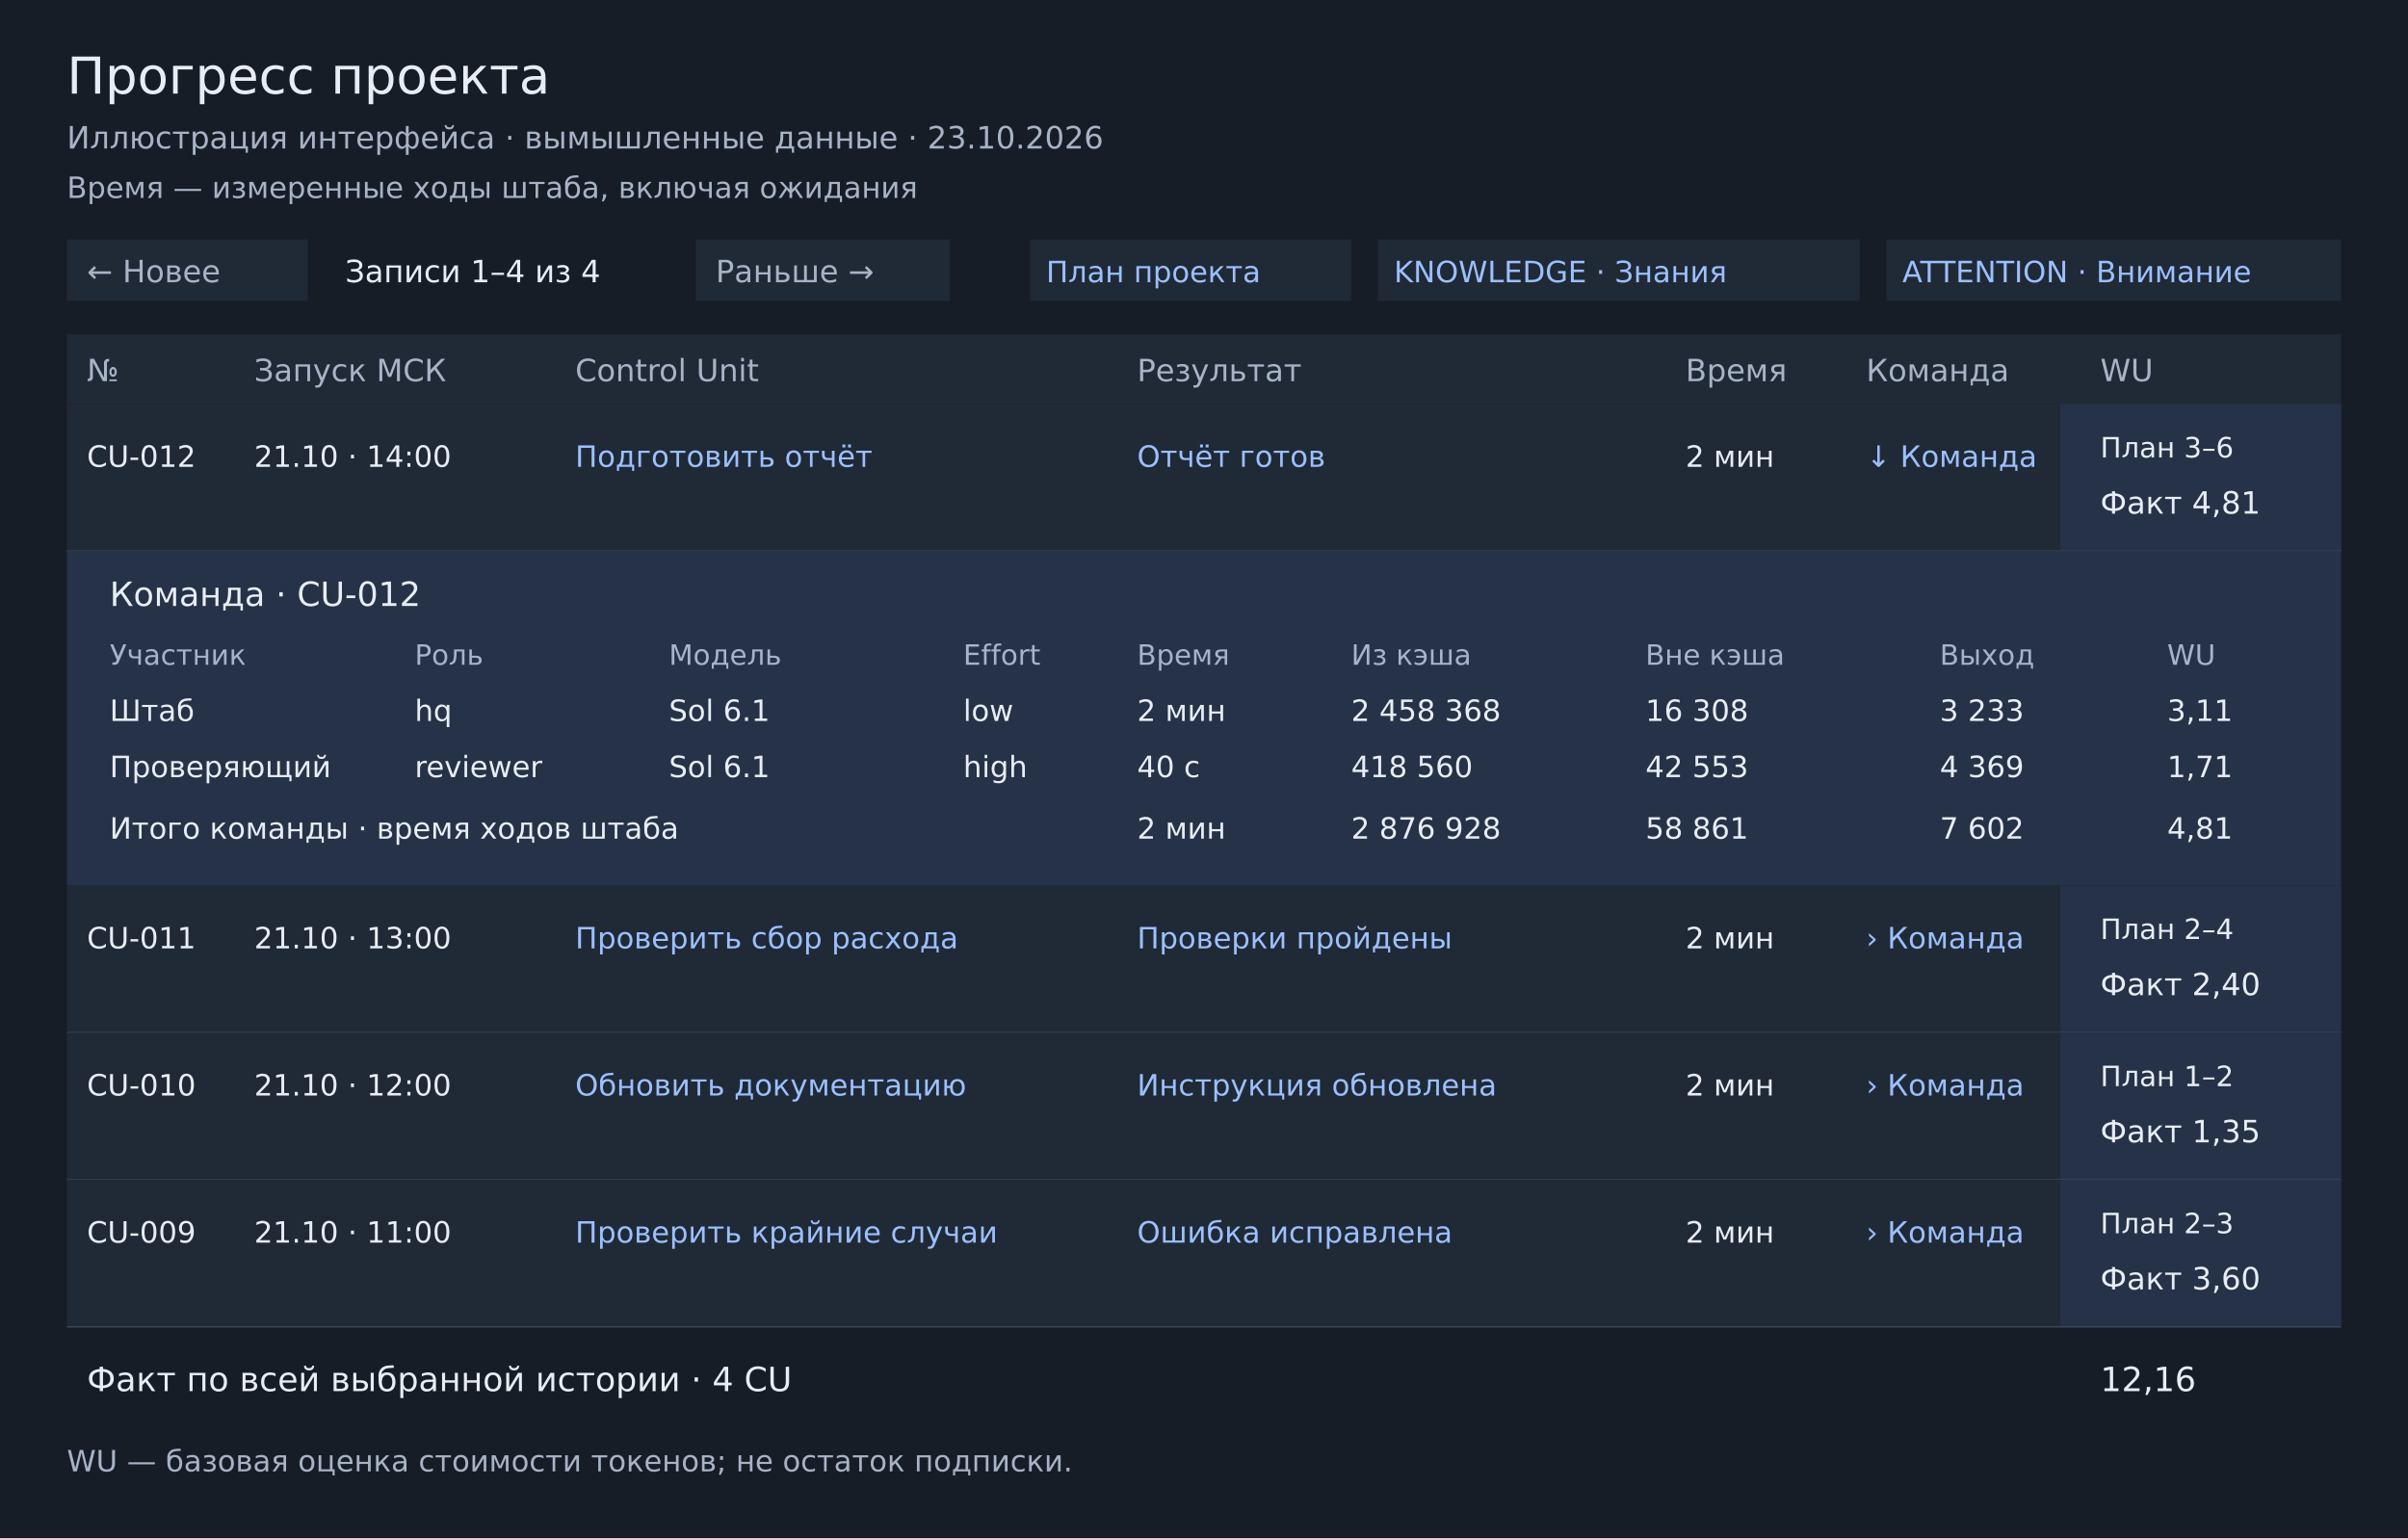
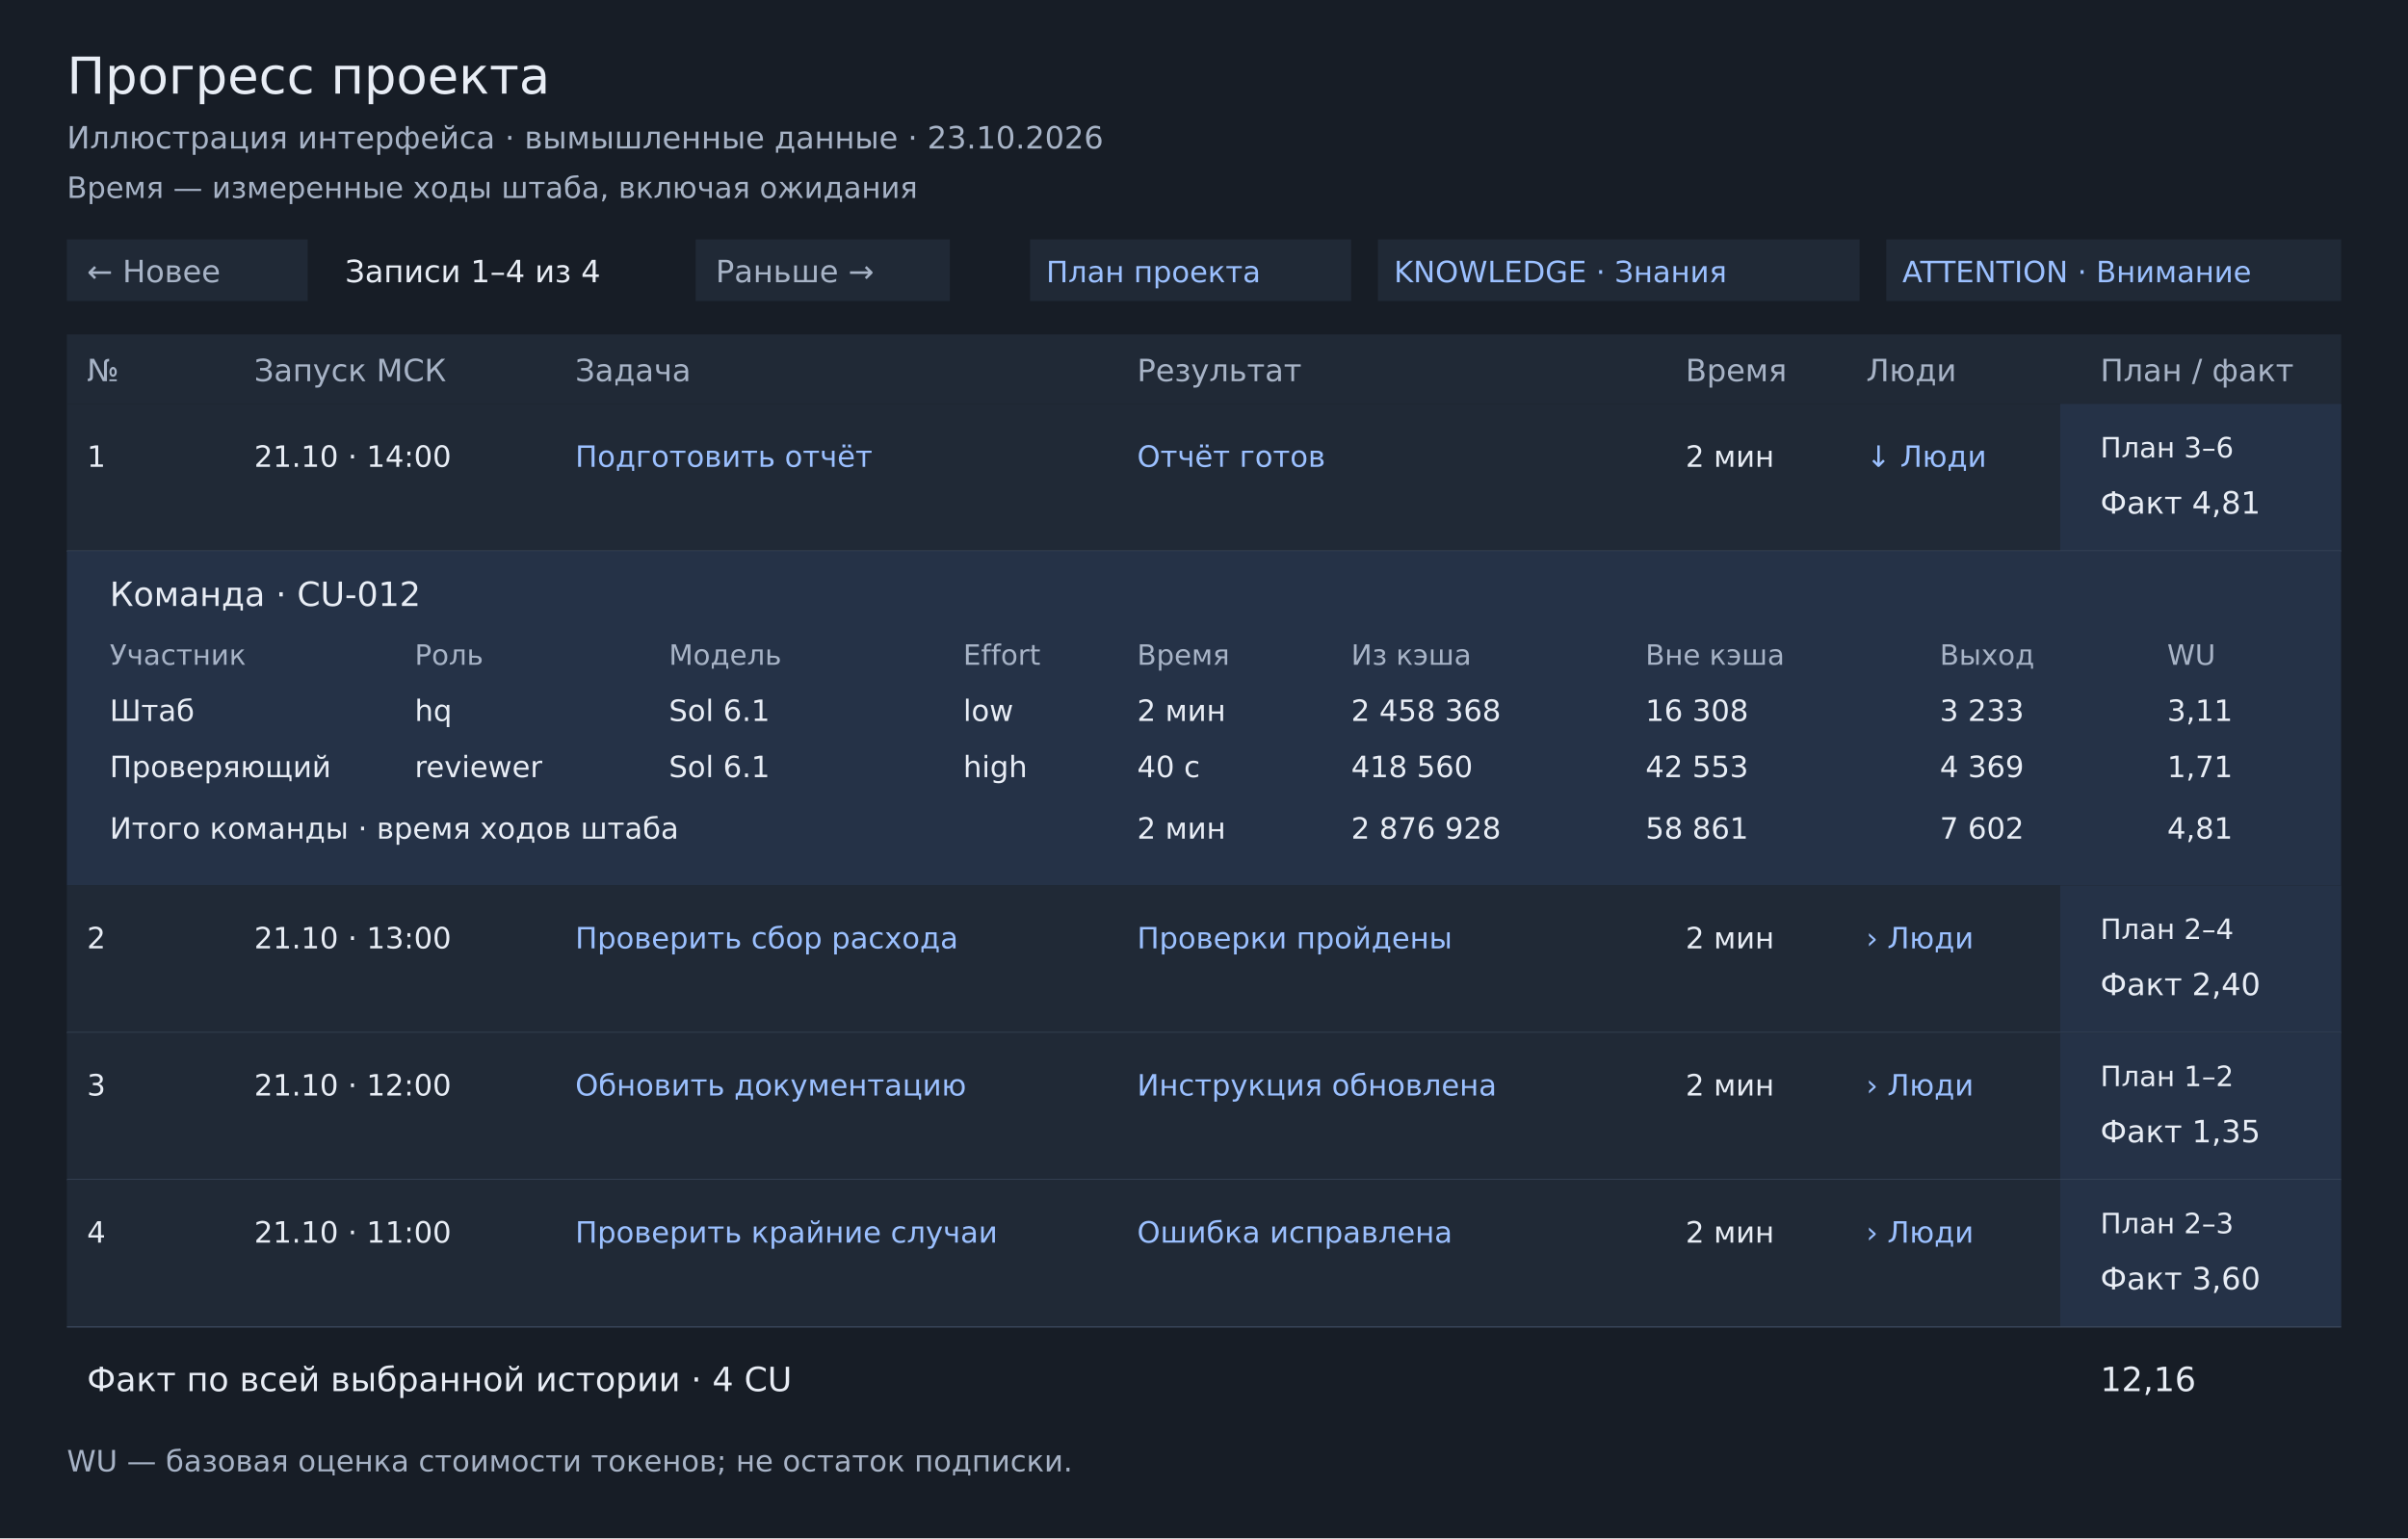
<svg xmlns="http://www.w3.org/2000/svg" width="1800" height="1150" viewBox="0 0 1800 1150" role="img" aria-labelledby="title desc">
  <rect x="0" y="0" width="1800" height="1150" fill="#171d26" />
  <text x="50" y="70" fill="#e8edf5" font-family="Segoe UI,DejaVu Sans,sans-serif" font-size="38">Прогресс проекта</text>
  <text x="50" y="111" fill="#a7b3c6" font-family="Segoe UI,DejaVu Sans,sans-serif" font-size="23">Иллюстрация интерфейса · вымышленные данные · 23.10.2026</text>
  <text x="50" y="148" fill="#a7b3c6" font-family="Segoe UI,DejaVu Sans,sans-serif" font-size="22">Время — измеренные ходы штаба, включая ожидания</text>
  <rect x="50" y="179" width="180" height="46" fill="#202936" />
  <text x="65" y="211" fill="#a7b3c6" font-family="Segoe UI,DejaVu Sans,sans-serif" font-size="23">← Новее</text>
  <text x="258" y="211" fill="#e8edf5" font-family="Segoe UI,DejaVu Sans,sans-serif" font-size="23">Записи 1–4 из 4</text>
  <rect x="520" y="179" width="190" height="46" fill="#202936" />
  <text x="535" y="211" fill="#a7b3c6" font-family="Segoe UI,DejaVu Sans,sans-serif" font-size="23">Раньше →</text>
  <rect x="770" y="179" width="240" height="46" fill="#202936" />
  <text x="782" y="211" fill="#9bc0ff" font-family="Segoe UI,DejaVu Sans,sans-serif" font-size="22">План проекта</text>
  <rect x="1030" y="179" width="360" height="46" fill="#202936" />
  <text x="1042" y="211" fill="#9bc0ff" font-family="Segoe UI,DejaVu Sans,sans-serif" font-size="22">KNOWLEDGE · Знания</text>
  <rect x="1410" y="179" width="340" height="46" fill="#202936" />
  <text x="1422" y="211" fill="#9bc0ff" font-family="Segoe UI,DejaVu Sans,sans-serif" font-size="22">ATTENTION · Внимание</text>
  <rect x="50" y="250" width="1700" height="52" fill="#202936" />
  <text x="65" y="285" fill="#a7b3c6" font-family="Segoe UI,DejaVu Sans,sans-serif" font-size="23">№</text>
  <text x="190" y="285" fill="#a7b3c6" font-family="Segoe UI,DejaVu Sans,sans-serif" font-size="23">Запуск МСК</text>
-   <text x="430" y="285" fill="#a7b3c6" font-family="Segoe UI,DejaVu Sans,sans-serif" font-size="23">Control Unit</text>
+   <text x="430" y="285" fill="#a7b3c6" font-family="Segoe UI,DejaVu Sans,sans-serif" font-size="23">Задача</text>
  <text x="850" y="285" fill="#a7b3c6" font-family="Segoe UI,DejaVu Sans,sans-serif" font-size="23">Результат</text>
  <text x="1260" y="285" fill="#a7b3c6" font-family="Segoe UI,DejaVu Sans,sans-serif" font-size="23">Время</text>
-   <text x="1395" y="285" fill="#a7b3c6" font-family="Segoe UI,DejaVu Sans,sans-serif" font-size="23">Команда</text>
-   <text x="1570" y="285" fill="#a7b3c6" font-family="Segoe UI,DejaVu Sans,sans-serif" font-size="23">WU</text>
+   <text x="1395" y="285" fill="#a7b3c6" font-family="Segoe UI,DejaVu Sans,sans-serif" font-size="23">Люди</text>
+   <text x="1570" y="285" fill="#a7b3c6" font-family="Segoe UI,DejaVu Sans,sans-serif" font-size="23">План / факт</text>
  <rect x="50" y="302" width="1700" height="110" fill="#202936" />
  <rect x="1540" y="302" width="210" height="110" fill="#253247" />
-   <text x="65" y="349" fill="#e8edf5" font-family="Segoe UI,DejaVu Sans,sans-serif" font-size="22">CU-012</text>
+   <text x="65" y="349" fill="#e8edf5" font-family="Segoe UI,DejaVu Sans,sans-serif" font-size="22">1</text>
  <text x="190" y="349" fill="#e8edf5" font-family="Segoe UI,DejaVu Sans,sans-serif" font-size="22">21.10 · 14:00</text>
  <text x="430" y="349" fill="#9bc0ff" font-family="Segoe UI,DejaVu Sans,sans-serif" font-size="22">Подготовить отчёт</text>
  <text x="850" y="349" fill="#9bc0ff" font-family="Segoe UI,DejaVu Sans,sans-serif" font-size="22">Отчёт готов</text>
  <text x="1260" y="349" fill="#e8edf5" font-family="Segoe UI,DejaVu Sans,sans-serif" font-size="22">2 мин</text>
-   <text x="1395" y="349" fill="#9bc0ff" font-family="Segoe UI,DejaVu Sans,sans-serif" font-size="22">↓ Команда</text>
+   <text x="1395" y="349" fill="#9bc0ff" font-family="Segoe UI,DejaVu Sans,sans-serif" font-size="22">↓ Люди</text>
  <text x="1570" y="342" fill="#e8edf5" font-family="Segoe UI,DejaVu Sans,sans-serif" font-size="21">План 3–6</text>
  <text x="1570" y="384" fill="#e8edf5" font-family="Segoe UI,DejaVu Sans,sans-serif" font-size="23">Факт 4,81</text>
  <path d="M50 412H1750" stroke="#3a475b" />
  <rect x="50" y="412" width="1700" height="250" fill="#253247" />
  <text x="82" y="453" fill="#e8edf5" font-family="Segoe UI,DejaVu Sans,sans-serif" font-size="25">Команда · CU-012</text>
  <text x="82" y="497" fill="#a7b3c6" font-family="Segoe UI,DejaVu Sans,sans-serif" font-size="21">Участник</text>
  <text x="310" y="497" fill="#a7b3c6" font-family="Segoe UI,DejaVu Sans,sans-serif" font-size="21">Роль</text>
  <text x="500" y="497" fill="#a7b3c6" font-family="Segoe UI,DejaVu Sans,sans-serif" font-size="21">Модель</text>
  <text x="720" y="497" fill="#a7b3c6" font-family="Segoe UI,DejaVu Sans,sans-serif" font-size="21">Effort</text>
  <text x="850" y="497" fill="#a7b3c6" font-family="Segoe UI,DejaVu Sans,sans-serif" font-size="21">Время</text>
  <text x="1010" y="497" fill="#a7b3c6" font-family="Segoe UI,DejaVu Sans,sans-serif" font-size="21">Из кэша</text>
  <text x="1230" y="497" fill="#a7b3c6" font-family="Segoe UI,DejaVu Sans,sans-serif" font-size="21">Вне кэша</text>
  <text x="1450" y="497" fill="#a7b3c6" font-family="Segoe UI,DejaVu Sans,sans-serif" font-size="21">Выход</text>
  <text x="1620" y="497" fill="#a7b3c6" font-family="Segoe UI,DejaVu Sans,sans-serif" font-size="21">WU</text>
  <text x="82" y="539" fill="#e8edf5" font-family="Segoe UI,DejaVu Sans,sans-serif" font-size="22">Штаб</text>
  <text x="310" y="539" fill="#e8edf5" font-family="Segoe UI,DejaVu Sans,sans-serif" font-size="22">hq</text>
  <text x="500" y="539" fill="#e8edf5" font-family="Segoe UI,DejaVu Sans,sans-serif" font-size="22">Sol 6.1</text>
  <text x="720" y="539" fill="#e8edf5" font-family="Segoe UI,DejaVu Sans,sans-serif" font-size="22">low</text>
  <text x="850" y="539" fill="#e8edf5" font-family="Segoe UI,DejaVu Sans,sans-serif" font-size="22">2 мин</text>
  <text x="1010" y="539" fill="#e8edf5" font-family="Segoe UI,DejaVu Sans,sans-serif" font-size="22">2 458 368</text>
  <text x="1230" y="539" fill="#e8edf5" font-family="Segoe UI,DejaVu Sans,sans-serif" font-size="22">16 308</text>
  <text x="1450" y="539" fill="#e8edf5" font-family="Segoe UI,DejaVu Sans,sans-serif" font-size="22">3 233</text>
  <text x="1620" y="539" fill="#e8edf5" font-family="Segoe UI,DejaVu Sans,sans-serif" font-size="22">3,11</text>
  <text x="82" y="581" fill="#e8edf5" font-family="Segoe UI,DejaVu Sans,sans-serif" font-size="22">Проверяющий</text>
  <text x="310" y="581" fill="#e8edf5" font-family="Segoe UI,DejaVu Sans,sans-serif" font-size="22">reviewer</text>
  <text x="500" y="581" fill="#e8edf5" font-family="Segoe UI,DejaVu Sans,sans-serif" font-size="22">Sol 6.1</text>
  <text x="720" y="581" fill="#e8edf5" font-family="Segoe UI,DejaVu Sans,sans-serif" font-size="22">high</text>
  <text x="850" y="581" fill="#e8edf5" font-family="Segoe UI,DejaVu Sans,sans-serif" font-size="22">40 с</text>
  <text x="1010" y="581" fill="#e8edf5" font-family="Segoe UI,DejaVu Sans,sans-serif" font-size="22">418 560</text>
  <text x="1230" y="581" fill="#e8edf5" font-family="Segoe UI,DejaVu Sans,sans-serif" font-size="22">42 553</text>
  <text x="1450" y="581" fill="#e8edf5" font-family="Segoe UI,DejaVu Sans,sans-serif" font-size="22">4 369</text>
  <text x="1620" y="581" fill="#e8edf5" font-family="Segoe UI,DejaVu Sans,sans-serif" font-size="22">1,71</text>
  <text x="82" y="627" fill="#e8edf5" font-family="Segoe UI,DejaVu Sans,sans-serif" font-size="22">Итого команды · время ходов штаба</text>
  <text x="850" y="627" fill="#e8edf5" font-family="Segoe UI,DejaVu Sans,sans-serif" font-size="22">2 мин</text>
  <text x="1010" y="627" fill="#e8edf5" font-family="Segoe UI,DejaVu Sans,sans-serif" font-size="22">2 876 928</text>
  <text x="1230" y="627" fill="#e8edf5" font-family="Segoe UI,DejaVu Sans,sans-serif" font-size="22">58 861</text>
  <text x="1450" y="627" fill="#e8edf5" font-family="Segoe UI,DejaVu Sans,sans-serif" font-size="22">7 602</text>
  <text x="1620" y="627" fill="#e8edf5" font-family="Segoe UI,DejaVu Sans,sans-serif" font-size="22">4,81</text>
  <rect x="50" y="662" width="1700" height="110" fill="#202936" />
  <rect x="1540" y="662" width="210" height="110" fill="#253247" />
-   <text x="65" y="709" fill="#e8edf5" font-family="Segoe UI,DejaVu Sans,sans-serif" font-size="22">CU-011</text>
+   <text x="65" y="709" fill="#e8edf5" font-family="Segoe UI,DejaVu Sans,sans-serif" font-size="22">2</text>
  <text x="190" y="709" fill="#e8edf5" font-family="Segoe UI,DejaVu Sans,sans-serif" font-size="22">21.10 · 13:00</text>
  <text x="430" y="709" fill="#9bc0ff" font-family="Segoe UI,DejaVu Sans,sans-serif" font-size="22">Проверить сбор расхода</text>
  <text x="850" y="709" fill="#9bc0ff" font-family="Segoe UI,DejaVu Sans,sans-serif" font-size="22">Проверки пройдены</text>
  <text x="1260" y="709" fill="#e8edf5" font-family="Segoe UI,DejaVu Sans,sans-serif" font-size="22">2 мин</text>
-   <text x="1395" y="709" fill="#9bc0ff" font-family="Segoe UI,DejaVu Sans,sans-serif" font-size="22">› Команда</text>
+   <text x="1395" y="709" fill="#9bc0ff" font-family="Segoe UI,DejaVu Sans,sans-serif" font-size="22">› Люди</text>
  <text x="1570" y="702" fill="#e8edf5" font-family="Segoe UI,DejaVu Sans,sans-serif" font-size="21">План 2–4</text>
  <text x="1570" y="744" fill="#e8edf5" font-family="Segoe UI,DejaVu Sans,sans-serif" font-size="23">Факт 2,40</text>
  <path d="M50 772H1750" stroke="#3a475b" />
  <rect x="50" y="772" width="1700" height="110" fill="#202936" />
  <rect x="1540" y="772" width="210" height="110" fill="#253247" />
-   <text x="65" y="819" fill="#e8edf5" font-family="Segoe UI,DejaVu Sans,sans-serif" font-size="22">CU-010</text>
+   <text x="65" y="819" fill="#e8edf5" font-family="Segoe UI,DejaVu Sans,sans-serif" font-size="22">3</text>
  <text x="190" y="819" fill="#e8edf5" font-family="Segoe UI,DejaVu Sans,sans-serif" font-size="22">21.10 · 12:00</text>
  <text x="430" y="819" fill="#9bc0ff" font-family="Segoe UI,DejaVu Sans,sans-serif" font-size="22">Обновить документацию</text>
  <text x="850" y="819" fill="#9bc0ff" font-family="Segoe UI,DejaVu Sans,sans-serif" font-size="22">Инструкция обновлена</text>
  <text x="1260" y="819" fill="#e8edf5" font-family="Segoe UI,DejaVu Sans,sans-serif" font-size="22">2 мин</text>
-   <text x="1395" y="819" fill="#9bc0ff" font-family="Segoe UI,DejaVu Sans,sans-serif" font-size="22">› Команда</text>
+   <text x="1395" y="819" fill="#9bc0ff" font-family="Segoe UI,DejaVu Sans,sans-serif" font-size="22">› Люди</text>
  <text x="1570" y="812" fill="#e8edf5" font-family="Segoe UI,DejaVu Sans,sans-serif" font-size="21">План 1–2</text>
  <text x="1570" y="854" fill="#e8edf5" font-family="Segoe UI,DejaVu Sans,sans-serif" font-size="23">Факт 1,35</text>
  <path d="M50 882H1750" stroke="#3a475b" />
  <rect x="50" y="882" width="1700" height="110" fill="#202936" />
  <rect x="1540" y="882" width="210" height="110" fill="#253247" />
-   <text x="65" y="929" fill="#e8edf5" font-family="Segoe UI,DejaVu Sans,sans-serif" font-size="22">CU-009</text>
+   <text x="65" y="929" fill="#e8edf5" font-family="Segoe UI,DejaVu Sans,sans-serif" font-size="22">4</text>
  <text x="190" y="929" fill="#e8edf5" font-family="Segoe UI,DejaVu Sans,sans-serif" font-size="22">21.10 · 11:00</text>
  <text x="430" y="929" fill="#9bc0ff" font-family="Segoe UI,DejaVu Sans,sans-serif" font-size="22">Проверить крайние случаи</text>
  <text x="850" y="929" fill="#9bc0ff" font-family="Segoe UI,DejaVu Sans,sans-serif" font-size="22">Ошибка исправлена</text>
  <text x="1260" y="929" fill="#e8edf5" font-family="Segoe UI,DejaVu Sans,sans-serif" font-size="22">2 мин</text>
-   <text x="1395" y="929" fill="#9bc0ff" font-family="Segoe UI,DejaVu Sans,sans-serif" font-size="22">› Команда</text>
+   <text x="1395" y="929" fill="#9bc0ff" font-family="Segoe UI,DejaVu Sans,sans-serif" font-size="22">› Люди</text>
  <text x="1570" y="922" fill="#e8edf5" font-family="Segoe UI,DejaVu Sans,sans-serif" font-size="21">План 2–3</text>
  <text x="1570" y="964" fill="#e8edf5" font-family="Segoe UI,DejaVu Sans,sans-serif" font-size="23">Факт 3,60</text>
  <path d="M50 992H1750" stroke="#3a475b" />
  <text x="65" y="1040" fill="#e8edf5" font-family="Segoe UI,DejaVu Sans,sans-serif" font-size="25">Факт по всей выбранной истории · 4 CU</text>
  <text x="1570" y="1040" fill="#e8edf5" font-family="Segoe UI,DejaVu Sans,sans-serif" font-size="25">12,16</text>
  <text x="50" y="1100" fill="#a7b3c6" font-family="Segoe UI,DejaVu Sans,sans-serif" font-size="22">WU — базовая оценка стоимости токенов; не остаток подписки.</text>
</svg>
